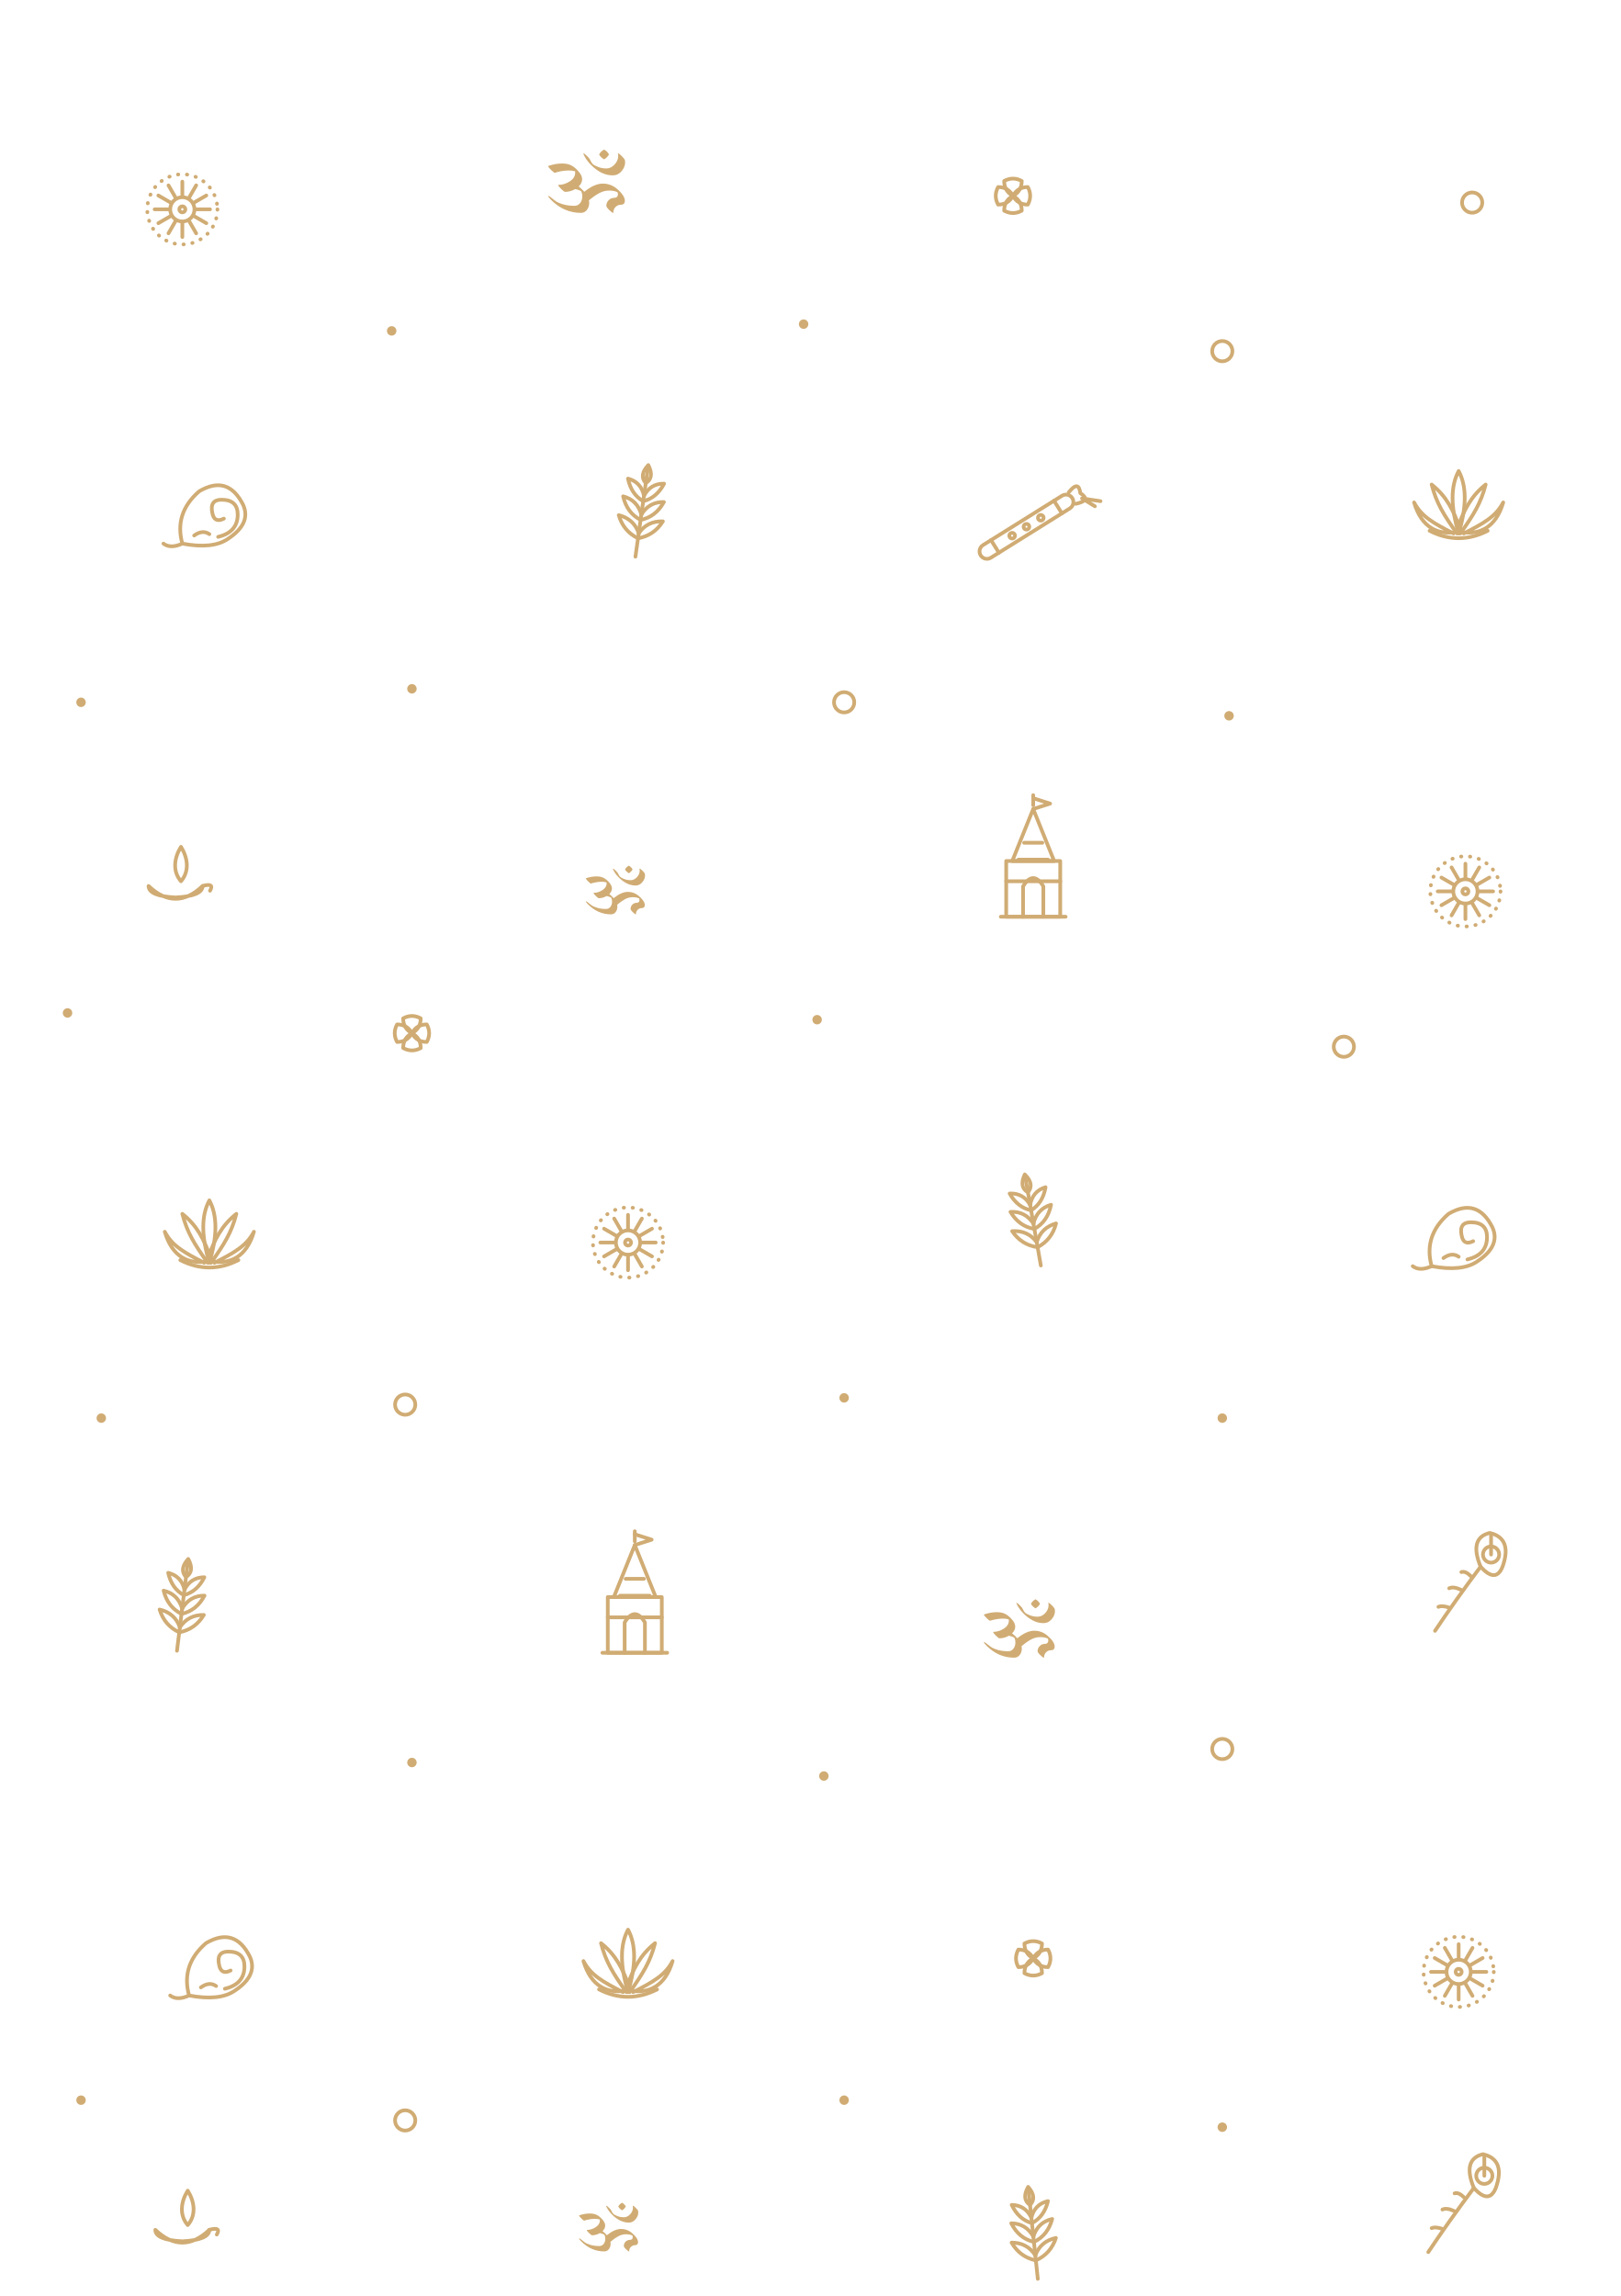
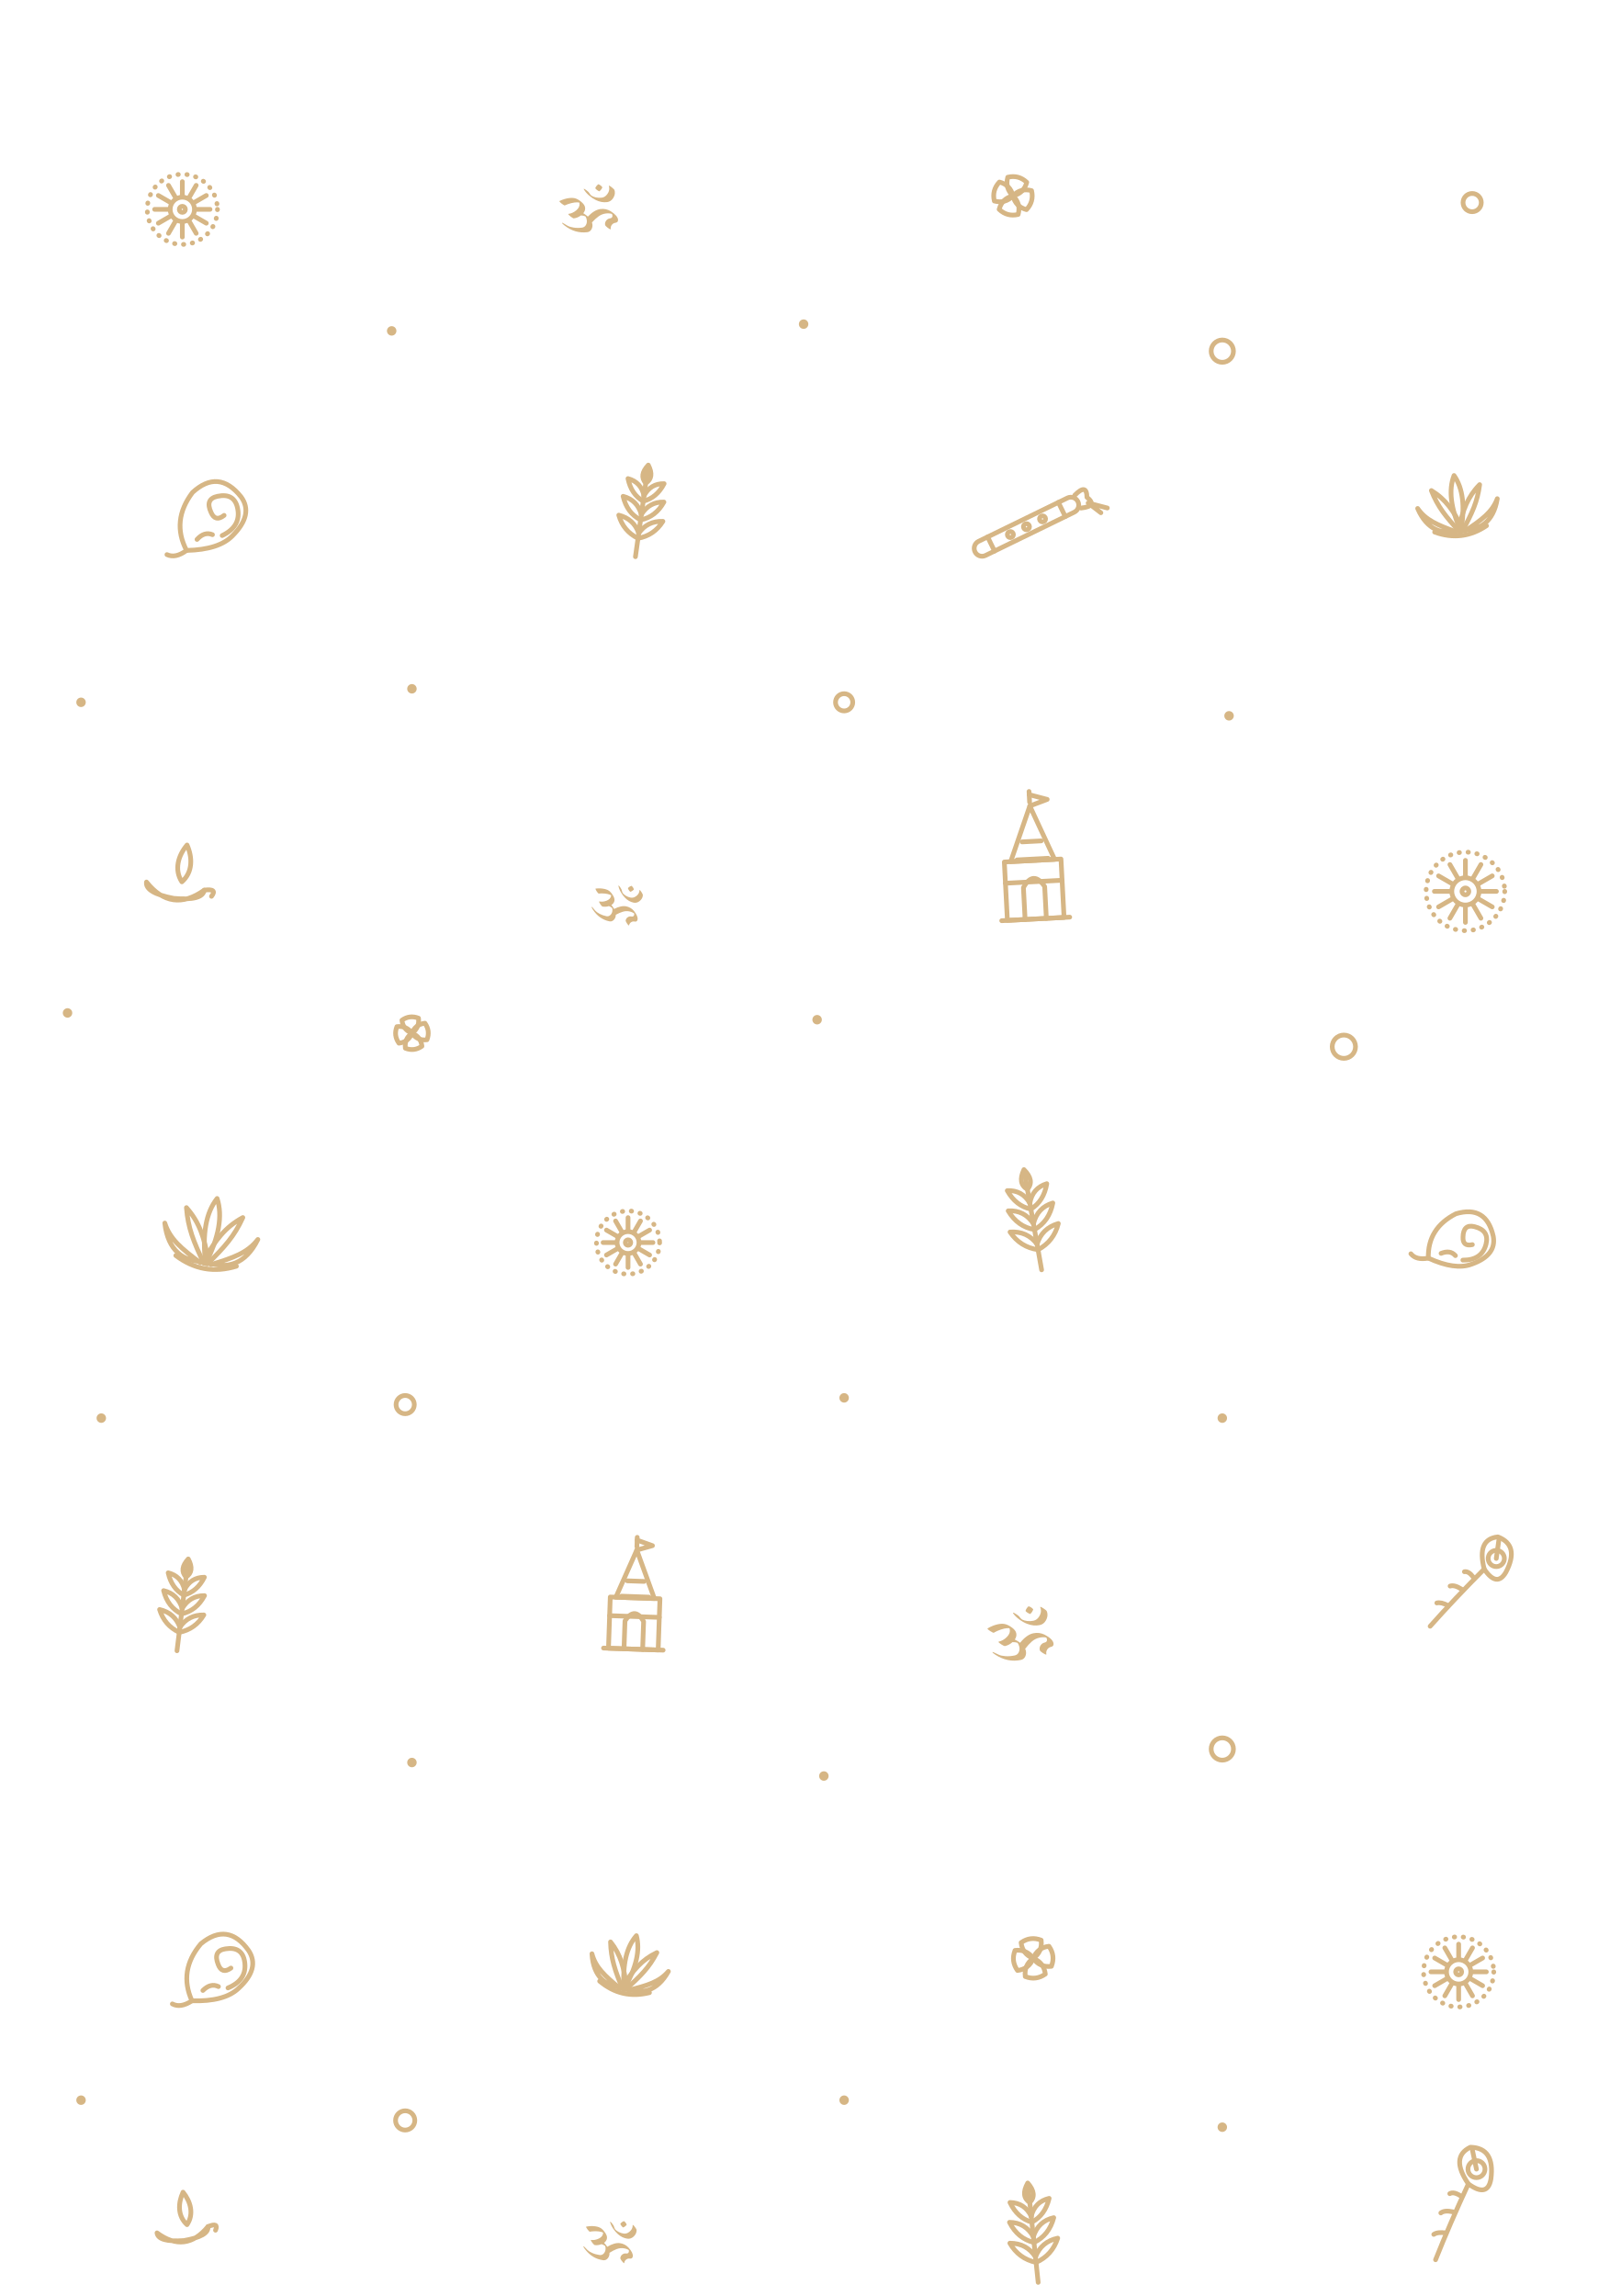
<svg xmlns="http://www.w3.org/2000/svg" width="480" height="680" viewBox="0 0 480 680">
+   <style>
+   path, circle, rect, line { vector-effect: non-scaling-stroke; }
+ </style>
  <defs>
    <g id="wheel">
      <circle r="10.4" stroke-dasharray="0.1 2.55" />
      <circle r="3.6" />
      <circle r="0.9" />
      <path d="M3.8 0 8.2 0M3.29 1.9 7.1 4.1M1.9 3.29 4.1 7.1M0 3.8 0 8.2M-1.9 3.29 -4.1 7.1M-3.29 1.9 -7.1 4.1M-3.8 0 -8.2 0M-3.29 -1.9 -7.1 -4.1M-1.9 -3.29 -4.1 -7.1M0 -3.8 0 -8.2M1.9 -3.29 4.1 -7.1M3.29 -1.9 7.1 -4.1" />
    </g>
    <g id="conch">
      <path d="M-8 7Q-10.5 -2 -3 -8.5Q5.5 -13.5 10 -4.5Q12.5 1 5.5 5.6Q1 8.7 -8 7Z" />
      <path d="M2.6 5Q8.4 3.6 8.4 -1.6Q8.4 -6 3.6 -6Q0 -6 0.9 -2Q1.5 1 4.3 -0.4" />
      <path d="M-8 7Q-11.5 8.6 -13.6 7" />
      <path d="M-4.5 4.6Q-2 2.8 0 4.2" />
    </g>
    <g id="flute">
      <g transform="rotate(-32)">
        <rect x="-16" y="-2.2" width="32" height="4.4" rx="2.2" />
        <path d="M-11 -2.2V2.2M11 -2.2V2.2" />
        <circle cx="-5" r="0.85" />
        <circle cx="0" r="0.85" />
        <circle cx="5" r="0.85" />
        <path d="M16 -2Q20.5 -3.6 18.8 0Q20.5 3.6 16 2" />
        <path d="M18.4 1.6 22.6 5.2M18.4 1.6 20.4 5.6" />
      </g>
    </g>
    <g id="feather">
      <path d="M-9 11Q-3 2 4.5 -8" />
      <path d="M4.5 -8Q1 -16.5 7.2 -18Q14 -16.4 11 -8Q9 -3 4.5 -8Z" />
      <circle cx="7.6" cy="-11.6" r="2.4" />
      <path d="M7.6 -11.6V-17.4" />
      <path d="M-4.6 4.2Q-6.8 3.4 -8 3.9M-1.4 -1.2Q-3.6 -2.2 -4.8 -1.6M1.6 -5.2Q0 -6.8 -1.2 -6.4" />
    </g>
    <g id="lotus">
      <path d="M0 6C-2.4 -2 -2.4 -8 0 -12.5C2.4 -8 2.4 -2 0 6Z" />
      <path d="M-0.5 6C-4.4 0.5 -6.6 -3 -8 -8.5C-3.6 -5 -1.6 -1 0.6 5" />
      <path d="M0.5 6C4.4 0.5 6.6 -3 8 -8.5C3.6 -5 1.6 -1 -0.6 5" />
      <path d="M-1.5 6C-7.4 3 -11 1 -13.2 -3.2C-11 4.4 -6 6.4 -1 5.6" />
      <path d="M1.5 6C7.4 3 11 1 13.2 -3.2C11 4.4 6 6.4 1 5.6" />
      <path d="M-8.6 5.2Q0 9.6 8.6 5.2" />
    </g>
    <g id="temple">
      <path d="M0 -22.5V-19.5" />
      <path d="M0 -21.6 5 -20 0 -18.4" />
      <path d="M0 -18.4L-6.2 -3H6.2Z" />
      <path d="M-2.7 -8.4H2.7M-4.4 -3.4H4.4" />
      <path d="M-8 -3H8V13.5H-8Z" />
      <path d="M-3 13.5V4.5Q0 -0.4 3 4.5V13.5" />
      <path d="M-8 3H8" />
      <path d="M-9.6 13.5H9.6" />
    </g>
    <g id="leaf">
      <path d="M0 13V-13.5" />
      <path d="M0 7.5Q4.6 6 6.6 1.5Q2 2 0 6" />
      <path d="M0 7.5Q-4.6 6 -6.6 1.5Q-2 2 0 6" />
      <path d="M0 2Q4.3 0.5 6.1 -4.2Q1.8 -3.7 0 0.4" />
      <path d="M0 2Q-4.3 0.5 -6.1 -4.2Q-1.8 -3.7 0 0.4" />
      <path d="M0 -3.6Q3.8 -5.1 5.4 -9.6Q1.4 -9.1 0 -5.2" />
      <path d="M0 -3.6Q-3.8 -5.1 -5.4 -9.6Q-1.4 -9.1 0 -5.2" />
      <path d="M0 -9Q2.4 -11 0 -14.4Q-2.4 -11 0 -9" />
    </g>
    <g id="diya">
      <path d="M-8 0.4Q0 8 8 0.4Q8 3.4 0 3.8Q-8 3.4 -8 0.4Z" />
      <path d="M8 0.4Q11.6 -0.6 10.2 1.8" />
      <path d="M1.6 -1C4.2 -4 3.6 -8 1.6 -11.2C-0.4 -8 -1 -4 1.6 -1Z" />
    </g>
    <g id="quatre">
      <path d="M0 0Q-2.6 -1.4 -2.6 -4.4Q0 -5.8 2.6 -4.4Q2.6 -1.4 0 0" />
      <path d="M0 0Q1.4 -2.6 4.4 -2.6Q5.8 0 4.4 2.6Q1.4 2.6 0 0" />
      <path d="M0 0Q2.6 1.4 2.6 4.4Q0 5.8 -2.6 4.4Q-2.6 1.4 0 0" />
      <path d="M0 0Q-1.4 2.6 -4.4 2.6Q-5.8 0 -4.4 -2.6Q-1.4 -2.6 0 0" />
    </g>
+     <g id="om">
+       <text x="0" y="0" text-anchor="middle" dominant-baseline="central" font-size="19" font-family="Georgia,'Noto Serif',serif" stroke="none" fill="#c69a56">ॐ</text>
+     </g>
    <g id="ring">
      <circle r="3" />
    </g>
    <g id="dot">
      <circle r="1.4" fill="#c69a56" stroke="none" />
    </g>
  </defs>
-   <g fill="none" stroke="#c69a56" stroke-width="1.1" stroke-linecap="round" stroke-linejoin="round" opacity="0.82">
-     <use href="#wheel" transform="translate(54 62)" />
-     <text x="176" y="62" font-size="26" font-family="Georgia,'Noto Serif',serif" text-anchor="middle" stroke="none" fill="#c69a56">ॐ</text>
-     <use href="#quatre" transform="translate(300 58)" />
-     <use href="#ring" transform="translate(436 60)" />
+   <g fill="none" stroke="#c69a56" stroke-width="1.4" stroke-linecap="round" stroke-linejoin="round" opacity="0.72">
+     <use href="#wheel" transform="translate(54 62) rotate(0) scale(1.0)" />
+     <use href="#om" transform="translate(176 62) rotate(-7) scale(1.0)" />
+     <use href="#quatre" transform="translate(300 58) rotate(15) scale(1.12)" />
+     <use href="#ring" transform="translate(436 60) scale(0.9)" />
    <use href="#dot" transform="translate(116 98)" />
    <use href="#dot" transform="translate(238 96)" />
-     <use href="#ring" transform="translate(362 104)" />
-     <use href="#conch" transform="translate(62 154)" />
-     <use href="#leaf" transform="translate(190 152) rotate(8)" />
-     <use href="#flute" transform="translate(304 156)" />
-     <use href="#lotus" transform="translate(432 152)" />
+     <use href="#ring" transform="translate(362 104) scale(1.1)" />
+     <use href="#conch" transform="translate(62 154) rotate(-12) scale(1.06)" />
+     <use href="#leaf" transform="translate(190 152) rotate(8) scale(1.0)" />
+     <use href="#flute" transform="translate(304 156) rotate(6) scale(1.06)" />
+     <use href="#lotus" transform="translate(432 152) rotate(-7) scale(0.9)" />
    <use href="#dot" transform="translate(122 204)" />
-     <use href="#ring" transform="translate(250 208)" />
+     <use href="#ring" transform="translate(250 208) scale(0.85)" />
    <use href="#dot" transform="translate(364 212)" />
    <use href="#dot" transform="translate(24 208)" />
-     <use href="#diya" transform="translate(52 262)" />
-     <text x="184" y="270" font-size="20" font-family="Georgia,'Noto Serif',serif" text-anchor="middle" stroke="none" fill="#c69a56">ॐ</text>
-     <use href="#temple" transform="translate(306 258)" />
-     <use href="#wheel" transform="translate(434 264)" />
-     <use href="#quatre" transform="translate(122 306)" />
+     <use href="#diya" transform="translate(52 262) rotate(8) scale(1.08)" />
+     <use href="#om" transform="translate(184 268) rotate(12) scale(0.85)" />
+     <use href="#temple" transform="translate(306 258) rotate(-3) scale(1.05)" />
+     <use href="#wheel" transform="translate(434 264) rotate(0) scale(1.12)" />
+     <use href="#quatre" transform="translate(122 306) rotate(-7) scale(0.95)" />
    <use href="#dot" transform="translate(242 302)" />
-     <use href="#ring" transform="translate(398 310)" />
+     <use href="#ring" transform="translate(398 310) scale(1.15)" />
    <use href="#dot" transform="translate(20 300)" />
-     <use href="#lotus" transform="translate(62 368)" />
-     <use href="#wheel" transform="translate(186 368)" />
-     <use href="#leaf" transform="translate(306 362) rotate(-10)" />
-     <use href="#conch" transform="translate(432 368)" />
-     <use href="#ring" transform="translate(120 416)" />
+     <use href="#lotus" transform="translate(62 368) rotate(10) scale(1.06)" />
+     <use href="#wheel" transform="translate(186 368) rotate(0) scale(0.9)" />
+     <use href="#leaf" transform="translate(306 362) rotate(-10) scale(1.1)" />
+     <use href="#conch" transform="translate(432 368) rotate(14) scale(0.95)" />
+     <use href="#ring" transform="translate(120 416) scale(0.9)" />
    <use href="#dot" transform="translate(250 414)" />
    <use href="#dot" transform="translate(30 420)" />
    <use href="#dot" transform="translate(362 420)" />
-     <use href="#leaf" transform="translate(54 476) rotate(7)" />
-     <use href="#temple" transform="translate(188 476)" />
-     <text x="304" y="490" font-size="24" font-family="Georgia,'Noto Serif',serif" text-anchor="middle" stroke="none" fill="#c69a56">ॐ</text>
-     <use href="#feather" transform="translate(434 472)" />
+     <use href="#leaf" transform="translate(54 476) rotate(7) scale(1.0)" />
+     <use href="#temple" transform="translate(188 476) rotate(2) scale(0.92)" />
+     <use href="#om" transform="translate(304 484) rotate(-12) scale(1.1)" />
+     <use href="#feather" transform="translate(434 472) rotate(8) scale(1.0)" />
    <use href="#dot" transform="translate(122 522)" />
-     <use href="#ring" transform="translate(362 518)" />
+     <use href="#ring" transform="translate(362 518) scale(1.1)" />
    <use href="#dot" transform="translate(244 526)" />
-     <use href="#conch" transform="translate(64 584)" />
-     <use href="#lotus" transform="translate(186 584)" />
-     <use href="#quatre" transform="translate(306 580)" />
-     <use href="#wheel" transform="translate(432 584)" />
-     <use href="#ring" transform="translate(120 628)" />
+     <use href="#conch" transform="translate(64 584) rotate(-9) scale(1.05)" />
+     <use href="#lotus" transform="translate(186 584) rotate(13) scale(0.88)" />
+     <use href="#quatre" transform="translate(306 580) rotate(-7) scale(1.15)" />
+     <use href="#wheel" transform="translate(432 584) rotate(0) scale(1.0)" />
+     <use href="#ring" transform="translate(120 628) scale(0.95)" />
    <use href="#dot" transform="translate(250 622)" />
    <use href="#dot" transform="translate(362 630)" />
    <use href="#dot" transform="translate(24 622)" />
-     <use href="#diya" transform="translate(54 660)" />
-     <text x="182" y="666" font-size="20" font-family="Georgia,'Noto Serif',serif" text-anchor="middle" stroke="none" fill="#c69a56">ॐ</text>
-     <use href="#leaf" transform="translate(306 662) rotate(-6)" />
-     <use href="#feather" transform="translate(432 656)" />
+     <use href="#diya" transform="translate(54 660) rotate(-7) scale(0.95)" />
+     <use href="#om" transform="translate(182 664) rotate(8) scale(0.9)" />
+     <use href="#leaf" transform="translate(306 662) rotate(-6) scale(1.08)" />
+     <use href="#feather" transform="translate(432 656) rotate(-12) scale(1.05)" />
  </g>
</svg>
